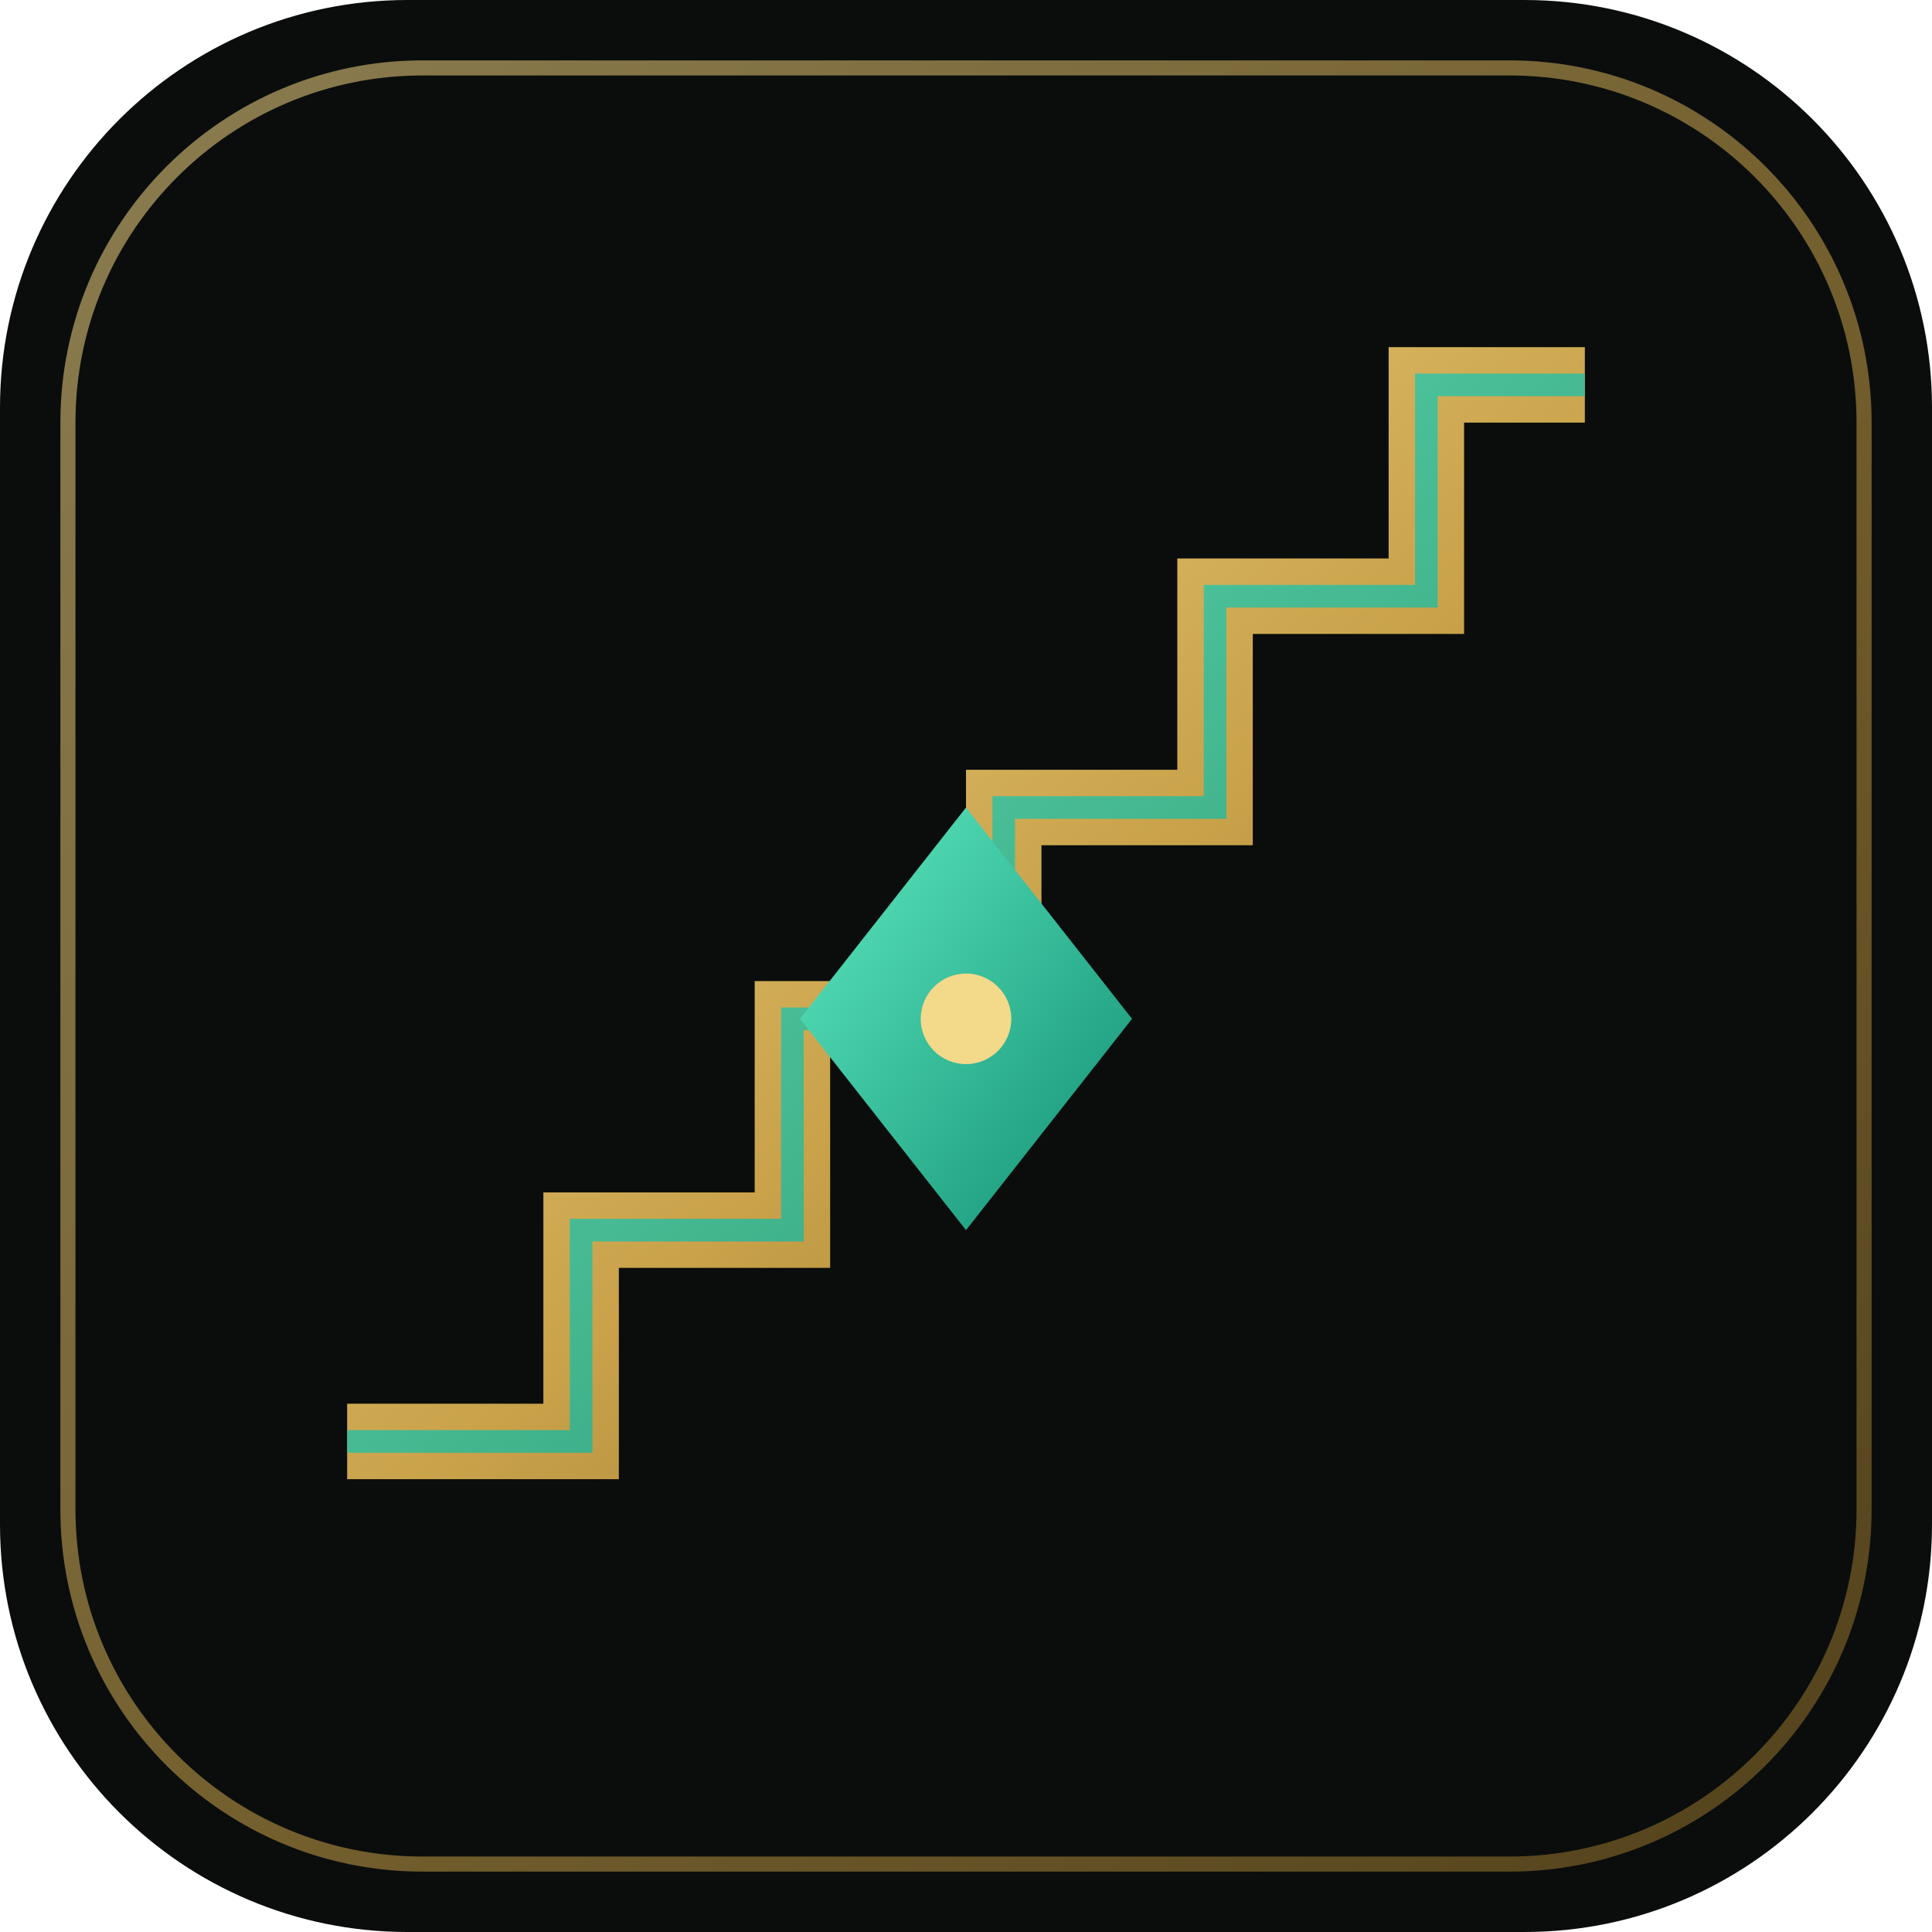
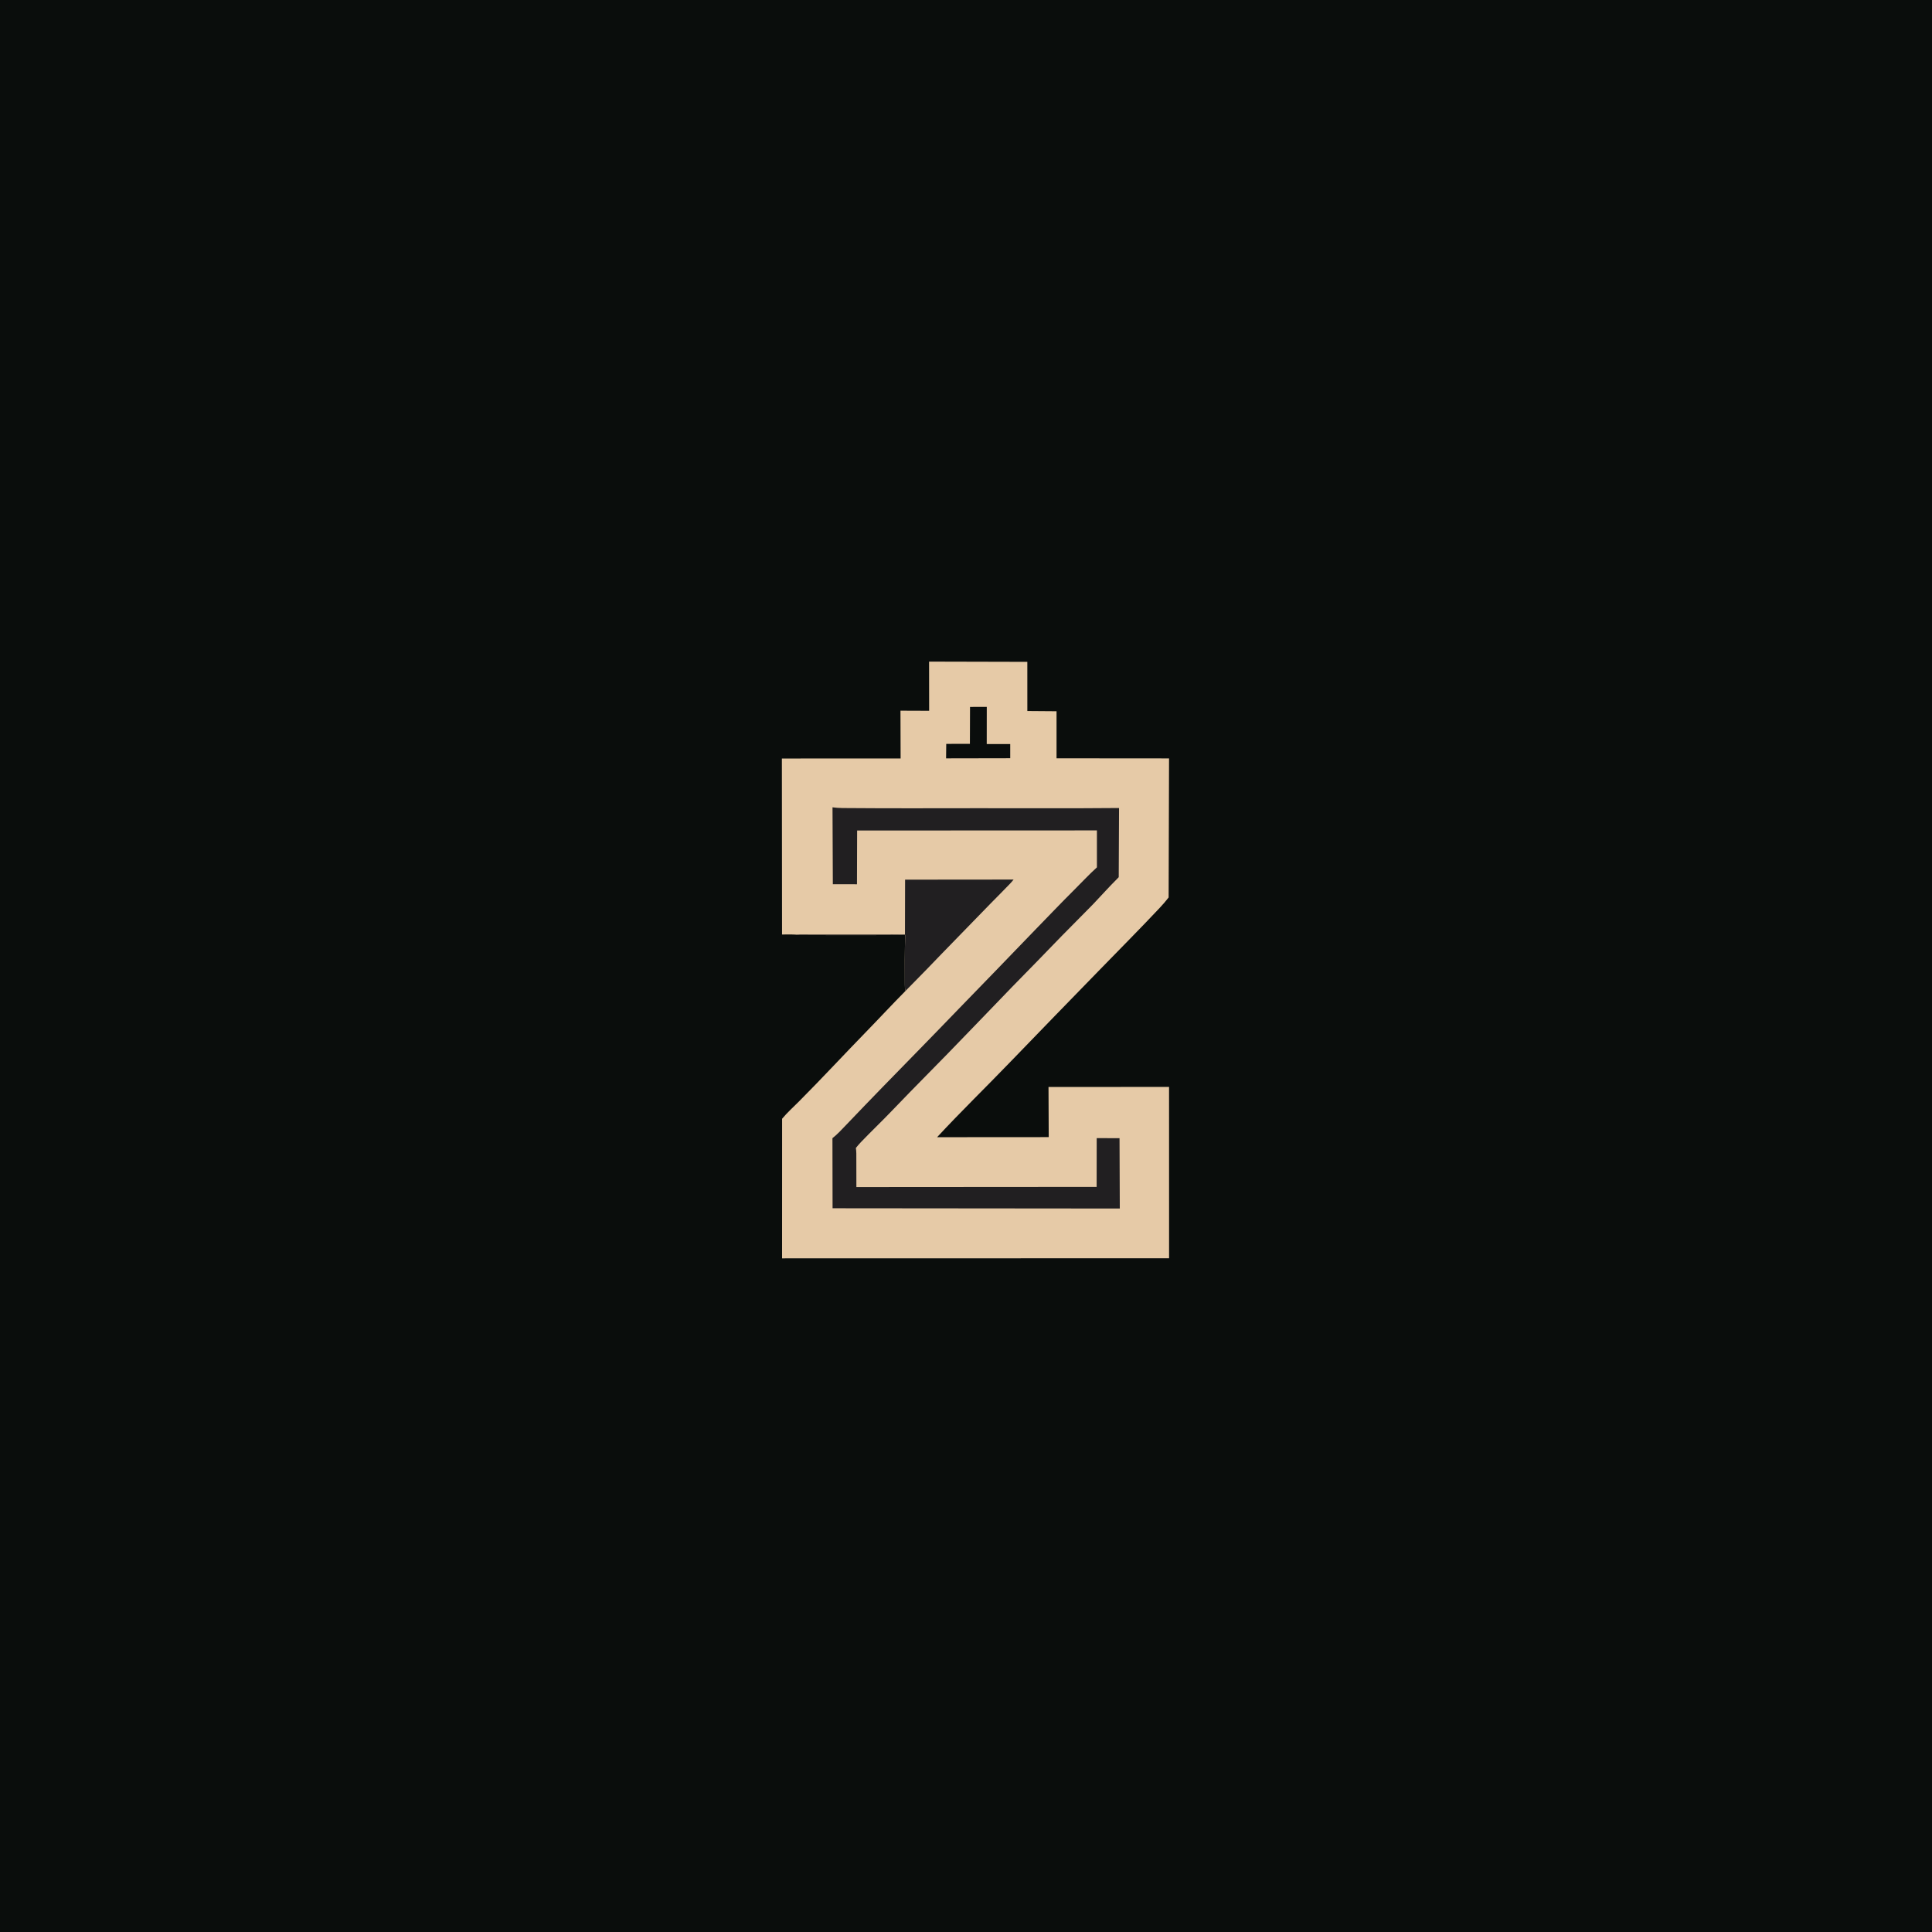
- <svg xmlns="http://www.w3.org/2000/svg" viewBox="0 0 512 512">
-   <defs>
-     <linearGradient id="oro" x1="0" y1="0" x2="1" y2="1">
-       <stop offset="0" stop-color="#f3d98a" />
-       <stop offset=".55" stop-color="#c9a24a" />
-       <stop offset="1" stop-color="#8c6b28" />
-     </linearGradient>
-     <linearGradient id="jade" x1="0" y1="0" x2="1" y2="1">
-       <stop offset="0" stop-color="#5eeac2" />
-       <stop offset="1" stop-color="#128f72" />
-     </linearGradient>
-   </defs>
-   <rect width="512" height="512" rx="108" fill="#0a0d0c" />
-   <rect x="18" y="18" width="476" height="476" rx="94" fill="none" stroke="url(#oro)" stroke-width="4" opacity=".55" />
-   <path d="M92 382 H154 V326 H210 V270 H266 V214 H322 V158 H378 V102 H420" fill="none" stroke="url(#oro)" stroke-width="20" stroke-linejoin="miter" />
-   <path d="M92 382 H154 V326 H210 V270 H266 V214 H322 V158 H378 V102 H420" fill="none" stroke="url(#jade)" stroke-width="6" stroke-linejoin="miter" opacity=".9" />
-   <path d="M256 214 L300 270 L256 326 L212 270 Z" fill="url(#jade)" />
-   <circle cx="256" cy="270" r="12" fill="#f3d98a" />
-   <path d="M112 420 H400" stroke="url(#oro)" stroke-width="6" opacity=".7" />
+ <svg xmlns="http://www.w3.org/2000/svg" width="1024" height="1024" viewBox="0 0 1024 1024">
+   <path fill="#0A0D0C" d="M0 0L1024 0L1024 1024L0 1024L0 0Z" />
+   <path fill="#E6CAA7" d="M492.43 350.666L544.504 350.791L544.515 376.856L559.99 376.975L559.988 401.922L619.619 401.972L619.401 475.671C617.912 477.591 616.321 479.43 614.658 481.201C604.087 492.461 593.157 503.409 582.396 514.491C567.11 530.232 550.967 546.747 535.604 562.717C522.699 576.13 509.335 589.083 496.681 602.738L555.846 602.696L555.731 576.126L619.624 576.086L619.638 666.907L414.513 666.952L414.529 592.962C417.227 589.705 420.477 586.795 423.463 583.799C435.666 571.556 447.399 558.851 459.462 546.471C466.343 539.408 473.036 532.15 479.987 525.158C479.614 523.883 479.587 523.507 479.576 521.869C479.516 513.091 479.492 504.312 479.814 495.539C476.952 495.58 474.096 495.621 471.233 495.623C455.216 495.635 439.197 495.687 423.18 495.601C422.656 495.598 422.142 495.489 421.634 495.362C419.258 495.231 416.875 495.341 414.496 495.306L414.413 402.027L477.346 401.996L477.266 376.669L492.466 376.727L492.43 350.666Z" />
+   <path fill="#211F21" d="M479.717 466.236L537.232 466.183C536.641 466.915 536.034 467.635 535.387 468.32C532.086 471.811 528.625 475.182 525.275 478.63C516.51 487.65 507.718 496.644 498.967 505.676C493.609 511.206 488.322 516.782 482.875 522.226C482.005 523.096 481.147 523.977 480.286 524.856C480.286 524.857 479.987 525.157 479.987 525.158C479.614 523.883 479.587 523.507 479.576 521.869C479.516 513.091 479.492 504.312 479.814 495.539C476.952 495.58 474.096 495.621 471.233 495.623C455.216 495.635 439.197 495.687 423.18 495.601C422.656 495.598 422.142 495.489 421.634 495.362C423.832 495.28 426.033 495.321 428.233 495.33C442.683 495.385 457.135 495.342 471.585 495.331C474.275 495.329 476.965 495.317 479.655 495.298L479.717 466.236Z" />
+   <path fill="#211F21" d="M441.25 427.894C442.932 428.128 444.628 428.244 446.326 428.269C446.328 428.269 447.616 428.284 447.618 428.284C470.877 428.476 494.144 428.399 517.404 428.37C542.639 428.338 567.884 428.499 593.117 428.266L592.951 464.925C592.615 465.284 592.276 465.639 591.928 465.987C587.856 470.047 584.023 474.315 580.074 478.493C580.073 478.494 578.309 480.322 578.308 480.324C571.424 487.381 564.388 494.297 557.566 501.411C548.174 511.205 538.558 520.783 529.198 530.605C523.532 536.552 517.764 542.4 512.089 548.335C498.949 562.079 485.421 575.44 472.288 589.187C467.101 594.616 461.643 599.774 456.459 605.197C455.467 606.234 454.521 607.314 453.629 608.437C453.756 609.379 453.864 610.325 453.868 611.275C453.891 617.24 453.861 623.206 453.9 629.171L581.243 629.084L581.278 603.231L593.373 603.262L593.514 640.542L441.281 640.403L441.211 603.263C443.729 601.29 445.909 598.929 448.116 596.613C461.297 582.777 474.656 569.119 488.019 555.459C501.382 541.798 514.57 527.966 527.932 514.306C534.904 507.177 541.734 499.911 548.707 492.785C555.5 485.843 562.182 478.773 569.073 471.928C573.166 467.863 577.121 463.595 581.389 459.716L581.39 440.137L454.298 440.19L454.216 468.68L441.421 468.657L441.25 427.894Z" />
+   <path fill="#0A0D0C" d="M514.133 374.69L523.013 374.683L522.991 394.376L535.437 394.373L535.442 401.881L501.445 401.946L501.529 394.275L514.067 394.24L514.133 374.69Z" />
</svg>
